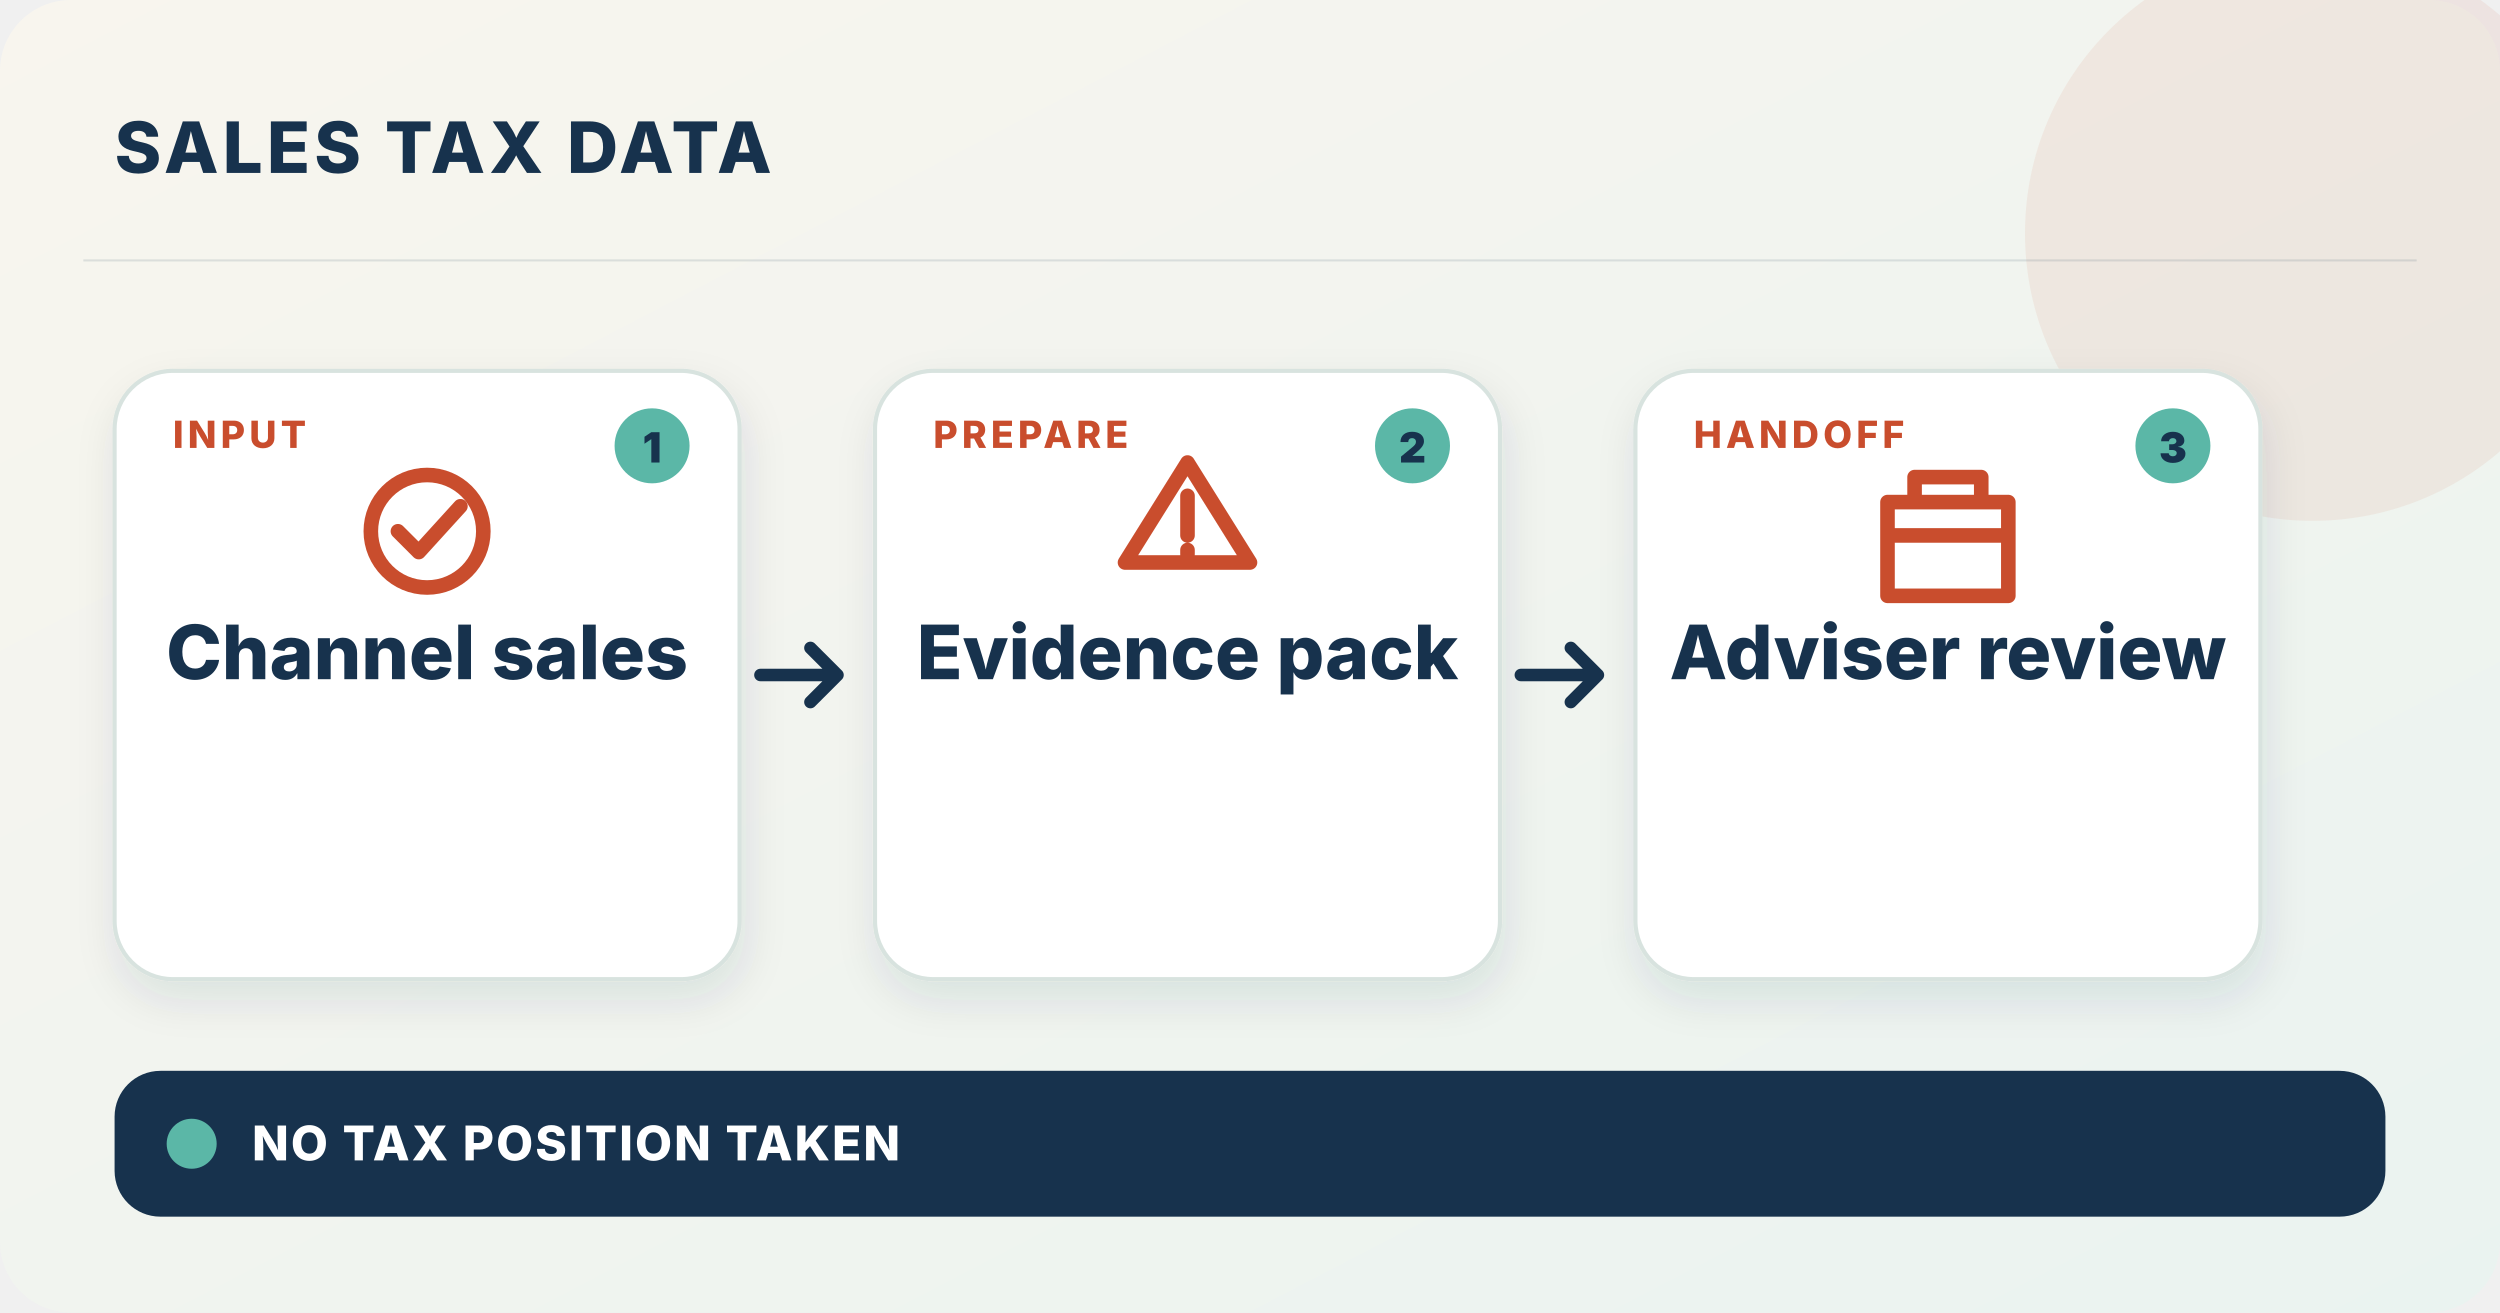
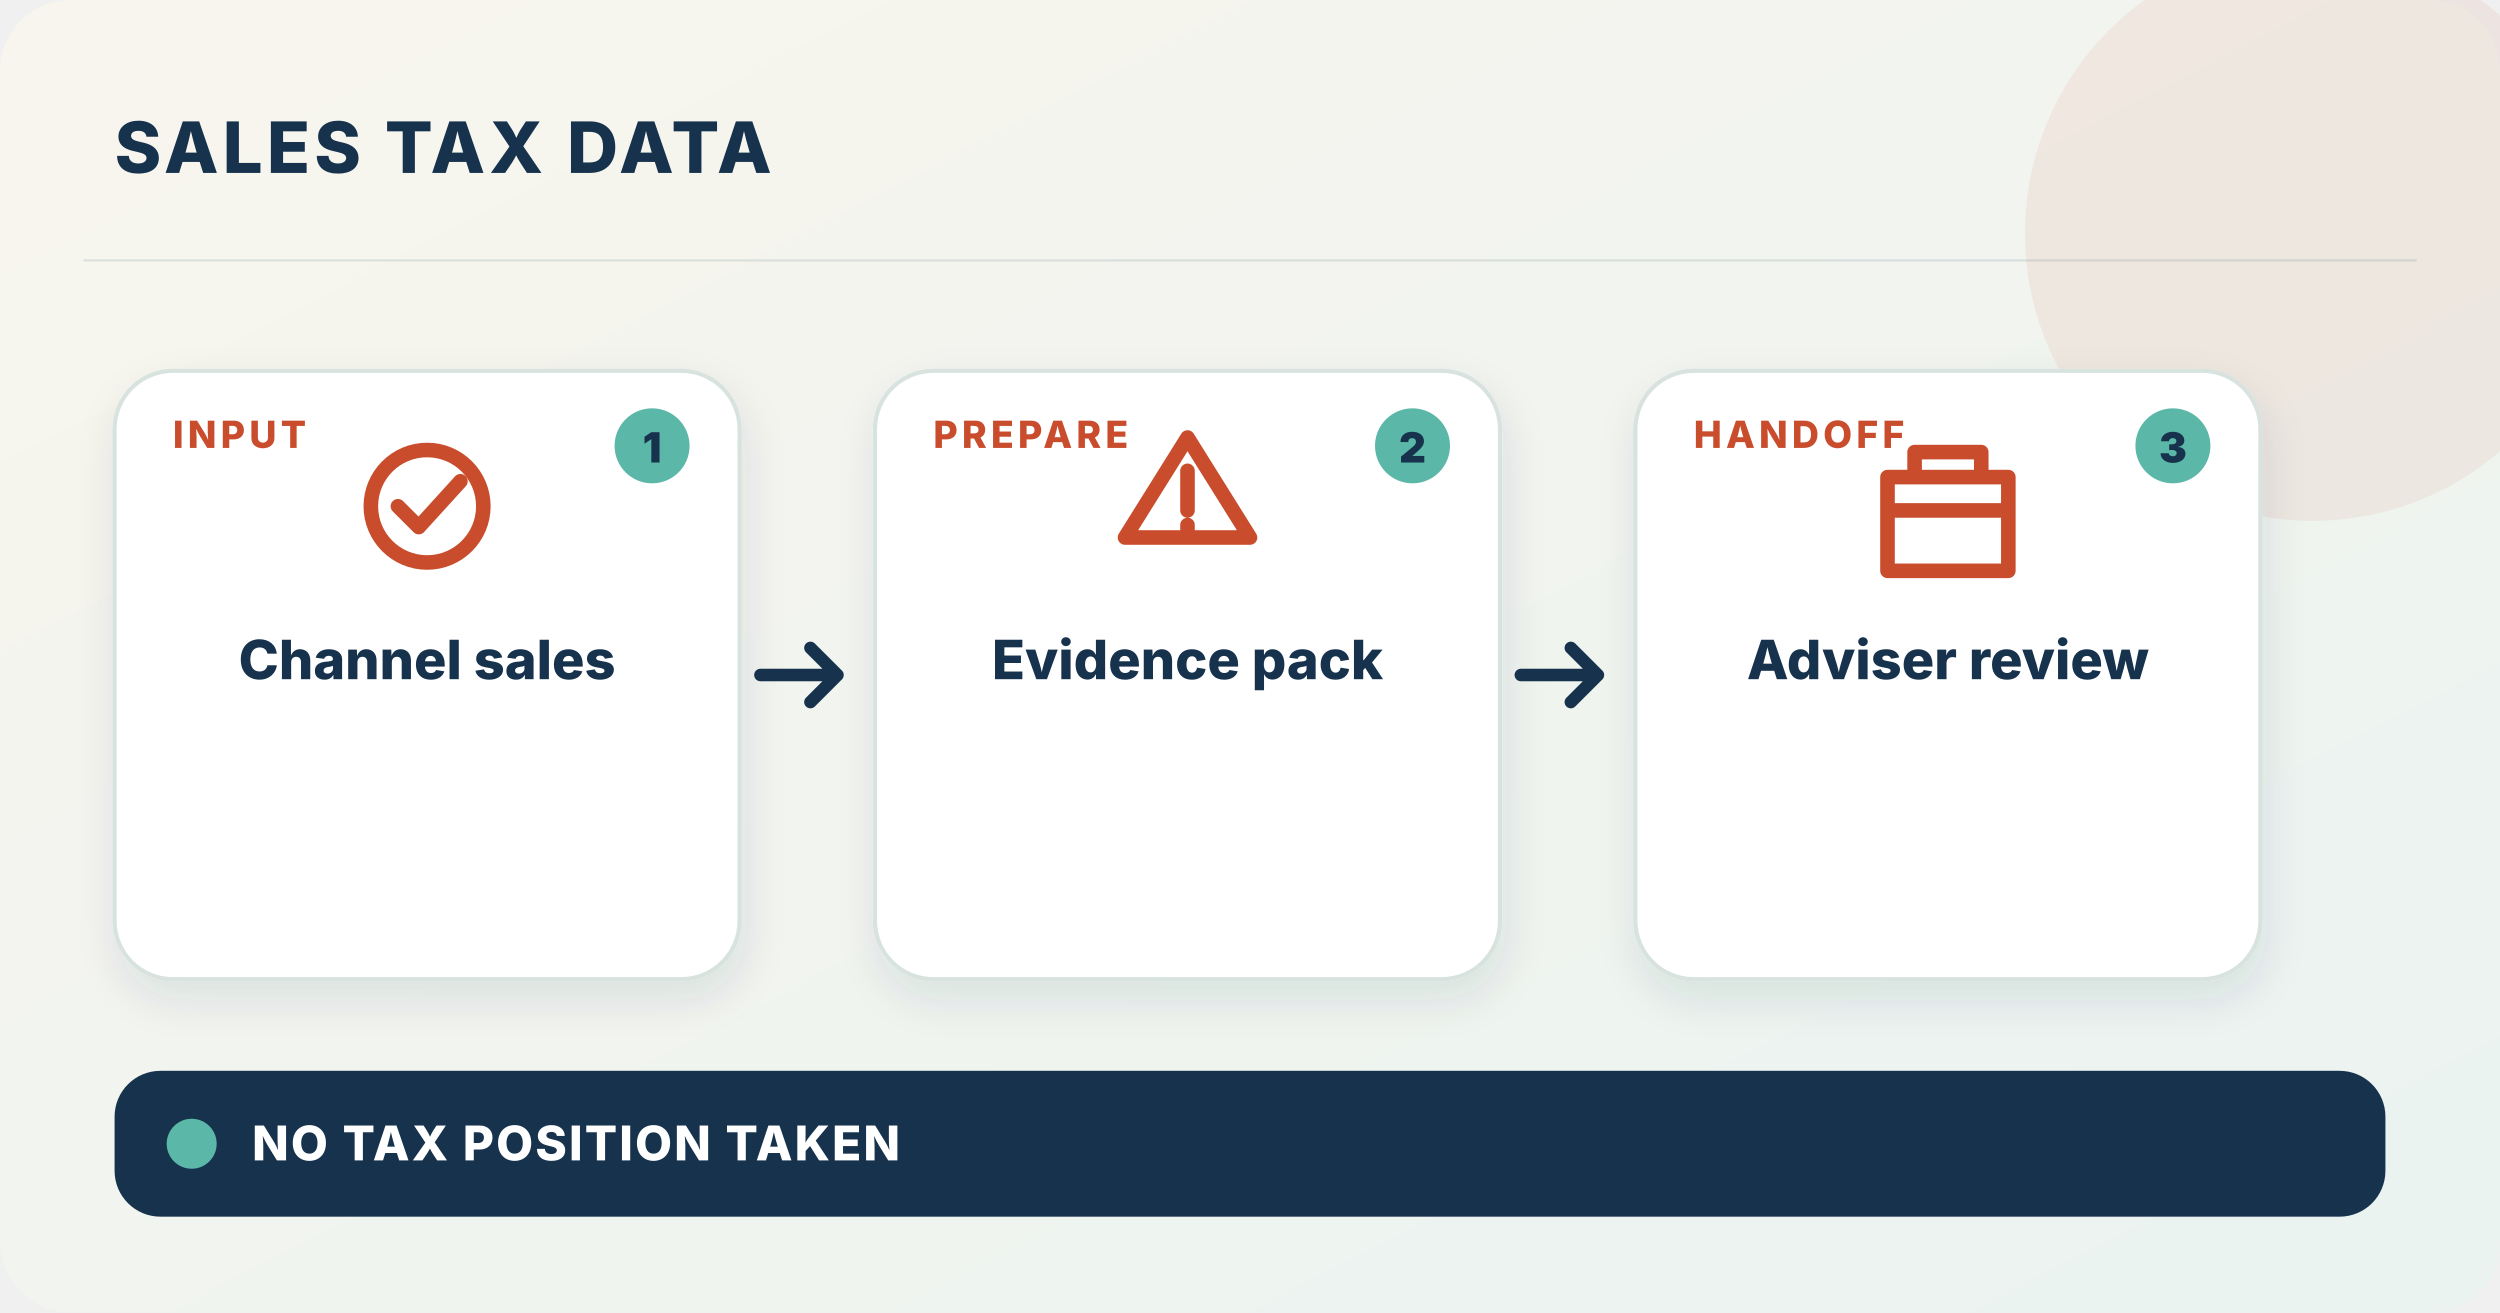
<svg xmlns="http://www.w3.org/2000/svg" viewBox="0 0 1200 630" role="img" aria-labelledby="title desc">
  <defs>
    <linearGradient id="bg" x1="0" y1="0" x2="1" y2="1">
      <stop stop-color="#F8F5EE" />
      <stop offset="1" stop-color="#EAF3F0" />
    </linearGradient>
    <filter id="shadow" x="-20%" y="-20%" width="140%" height="160%">
      <feDropShadow dy="9" stdDeviation="10" flood-color="#17324D" flood-opacity=".10" />
    </filter>
-     <style>.title{font:800 34px Inter,Arial,sans-serif;letter-spacing:2px;fill:#17324D}.meta{font:800 18px Inter,Arial,sans-serif;letter-spacing:2px;fill:#C94D2D}.step{font:800 36px Inter,Arial,sans-serif;fill:#17324D}.card{fill:#fff;stroke:#D8E3DF;stroke-width:2;filter:url(#shadow)}.icon{fill:none;stroke:#C94D2D;stroke-width:7;stroke-linecap:round;stroke-linejoin:round}.arrow{fill:none;stroke:#17324D;stroke-width:6;stroke-linecap:round;stroke-linejoin:round}.num-bg{fill:#5BB7A7}.num{font:900 20px Inter,Arial,sans-serif;fill:#17324D}.note{font:800 23px Inter,Arial,sans-serif;letter-spacing:1px;fill:#fff}</style>
+     <style>.title{font:800 34px Inter,Arial,sans-serif;letter-spacing:2px;fill:#17324D}.meta{font:800 18px Inter,Arial,sans-serif;letter-spacing:2px;fill:#C94D2D}.step{font:800 26px Inter,Arial,sans-serif;fill:#17324D}.card{fill:#fff;stroke:#D8E3DF;stroke-width:2;filter:url(#shadow)}.icon{fill:none;stroke:#C94D2D;stroke-width:7;stroke-linecap:round;stroke-linejoin:round}.arrow{fill:none;stroke:#17324D;stroke-width:6;stroke-linecap:round;stroke-linejoin:round}.num-bg{fill:#5BB7A7}.num{font:900 20px Inter,Arial,sans-serif;fill:#17324D}.note{font:800 23px Inter,Arial,sans-serif;letter-spacing:1px;fill:#fff}</style>
  </defs>
  <rect width="1200" height="630" rx="34" fill="url(#bg)" />
  <circle cx="1110" cy="112" r="138" fill="#C94D2D" opacity=".08" />
  <path d="M40 125h1120" stroke="#17324D" stroke-opacity=".12" />
  <text x="55" y="83" class="title">SALES TAX DATA</text>
  <g>
    <rect x="55" y="178" width="300" height="292" rx="28" class="card" />
    <text x="83" y="215" class="meta">INPUT</text>
-     <g class="icon">
+     <g class="icon" transform="translate(0 -12)">
      <circle cx="205" cy="255" r="27" />
      <path d="M191 255l10 10 20-22" />
    </g>
    <text x="205" y="326" text-anchor="middle" class="step">Channel sales</text>
    <circle cx="313" cy="214" r="18" class="num-bg" />
    <text x="313" y="222" text-anchor="middle" class="num">1</text>
  </g>
  <g>
    <rect x="420" y="178" width="300" height="292" rx="28" class="card" />
    <text x="448" y="215" class="meta">PREPARE</text>
-     <g class="icon">
+     <g class="icon" transform="translate(0 -12)">
      <path d="M540 270l30-48 30 48z M570 238v19 M570 264v2" />
    </g>
    <text x="570" y="326" text-anchor="middle" class="step">Evidence pack</text>
    <circle cx="678" cy="214" r="18" class="num-bg" />
    <text x="678" y="222" text-anchor="middle" class="num">2</text>
  </g>
  <g>
    <rect x="785" y="178" width="300" height="292" rx="28" class="card" />
    <text x="813" y="215" class="meta">HANDOFF</text>
-     <g class="icon">
+     <g class="icon" transform="translate(0 -12)">
      <path d="M906 241h58v45h-58z M919 241v-12h32v12 M906 257h58" />
    </g>
    <text x="935" y="326" text-anchor="middle" class="step">Adviser review</text>
    <circle cx="1043" cy="214" r="18" class="num-bg" />
    <text x="1043" y="222" text-anchor="middle" class="num">3</text>
  </g>
  <path d="M365 324h37m-13-13 13 13-13 13 M730 324h37m-13-13 13 13-13 13" class="arrow" />
  <rect x="55" y="514" width="1090" height="70" rx="22" fill="#17324D" />
  <circle cx="92" cy="549" r="12" fill="#5BB7A7" />
  <text x="121" y="557" class="note">NO TAX POSITION TAKEN</text>
</svg>
